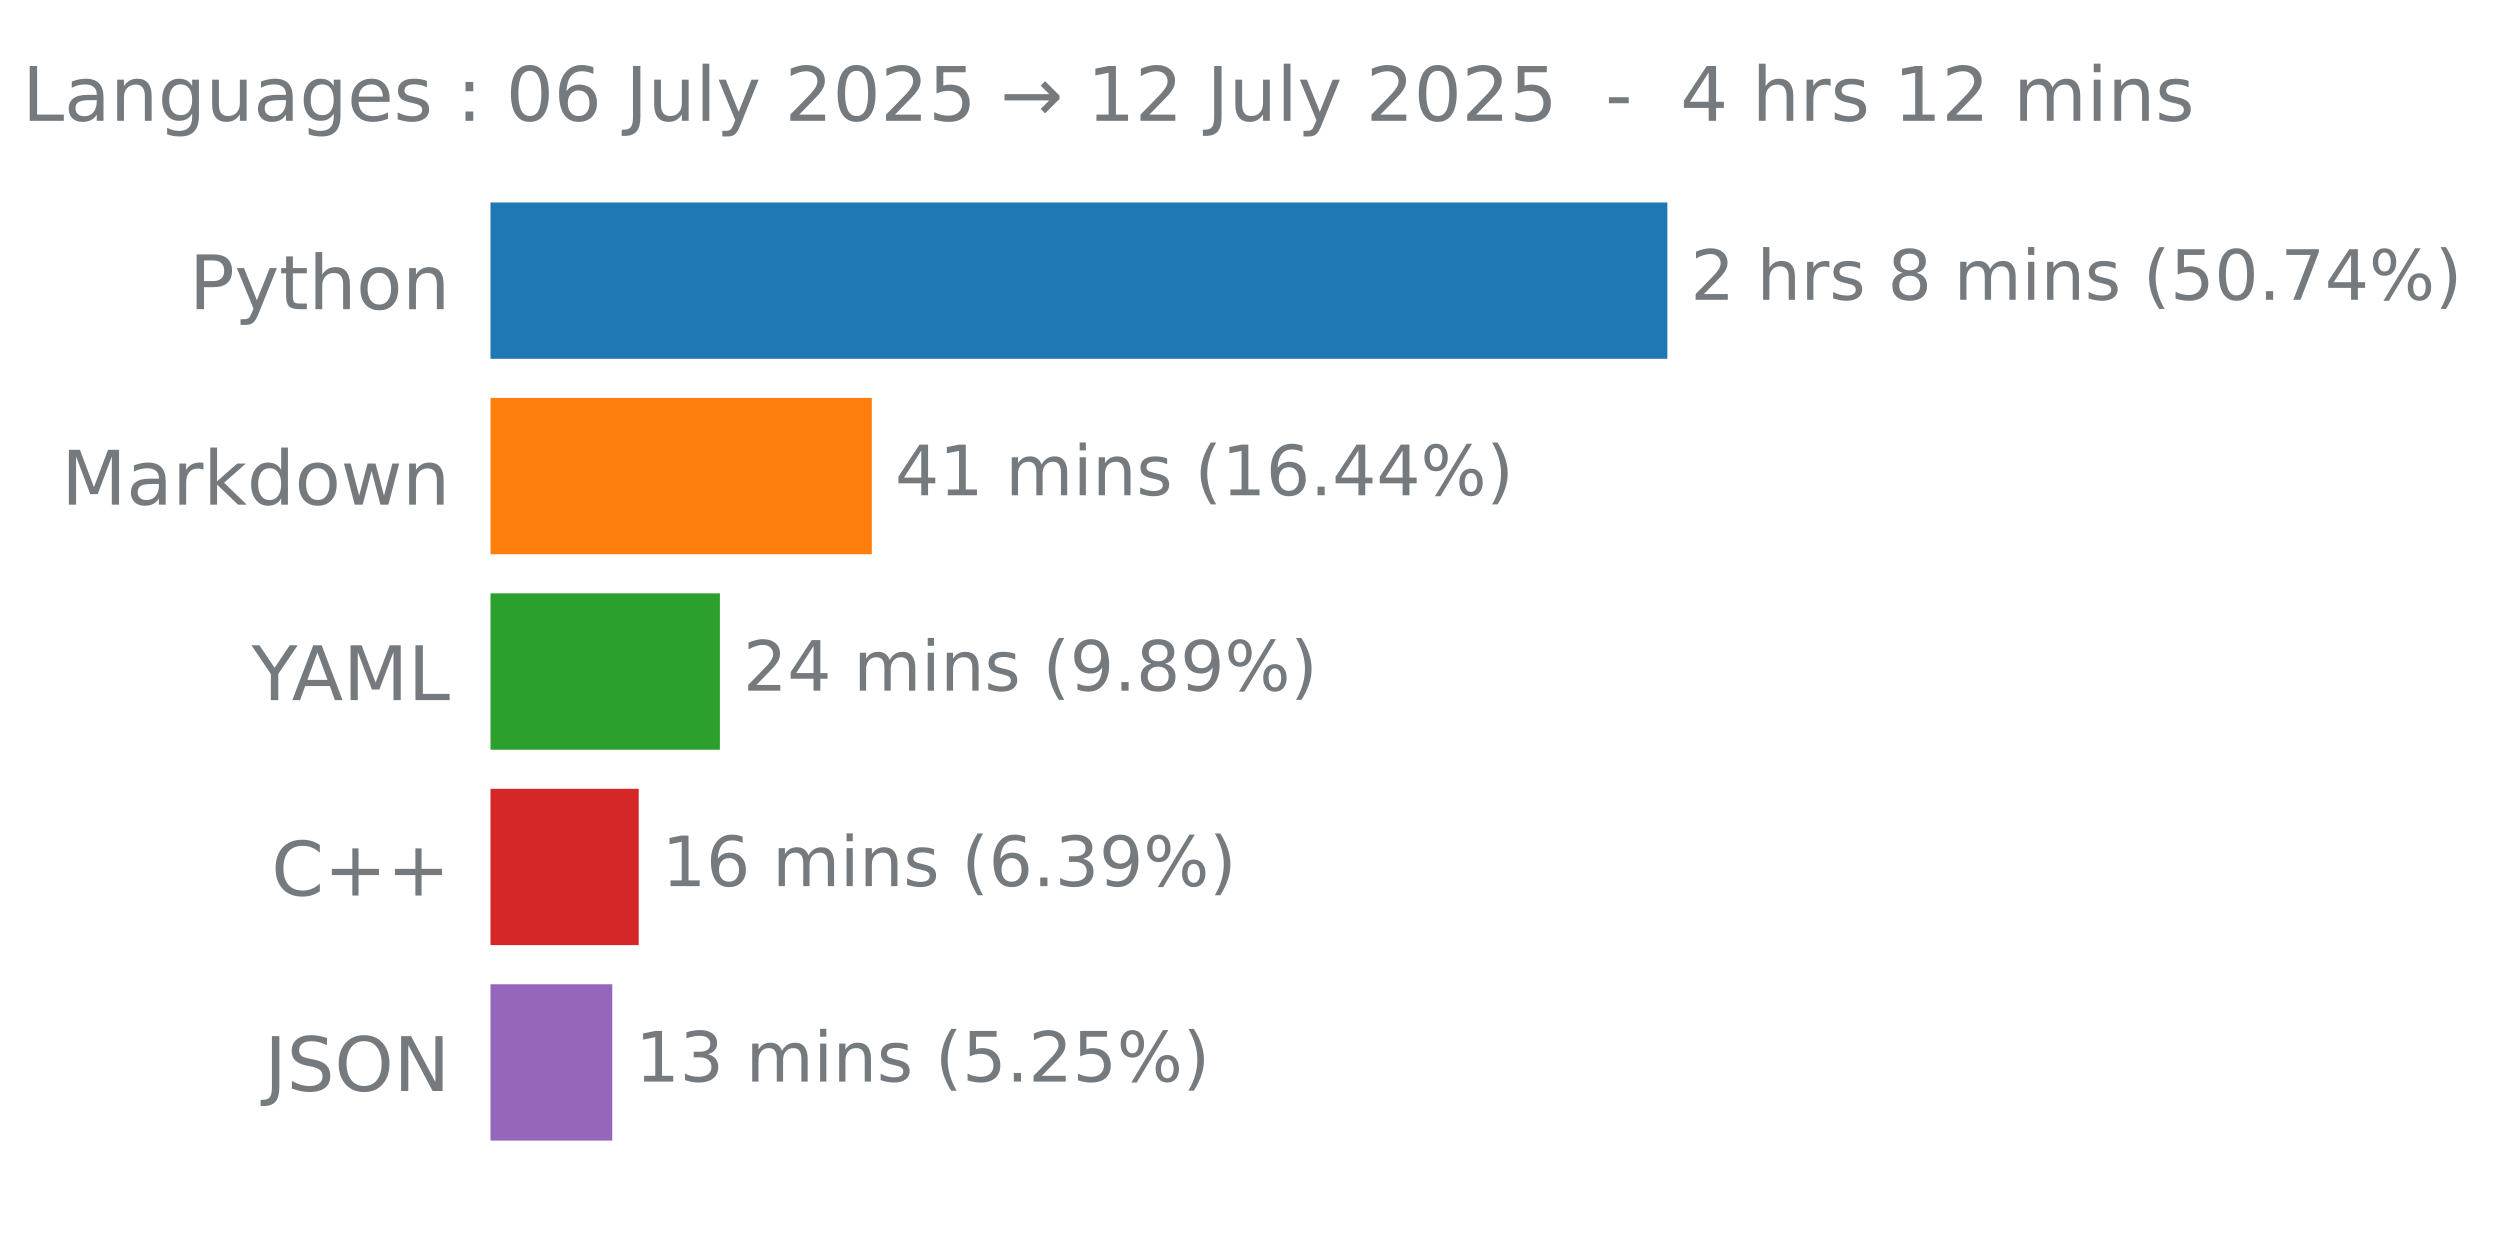
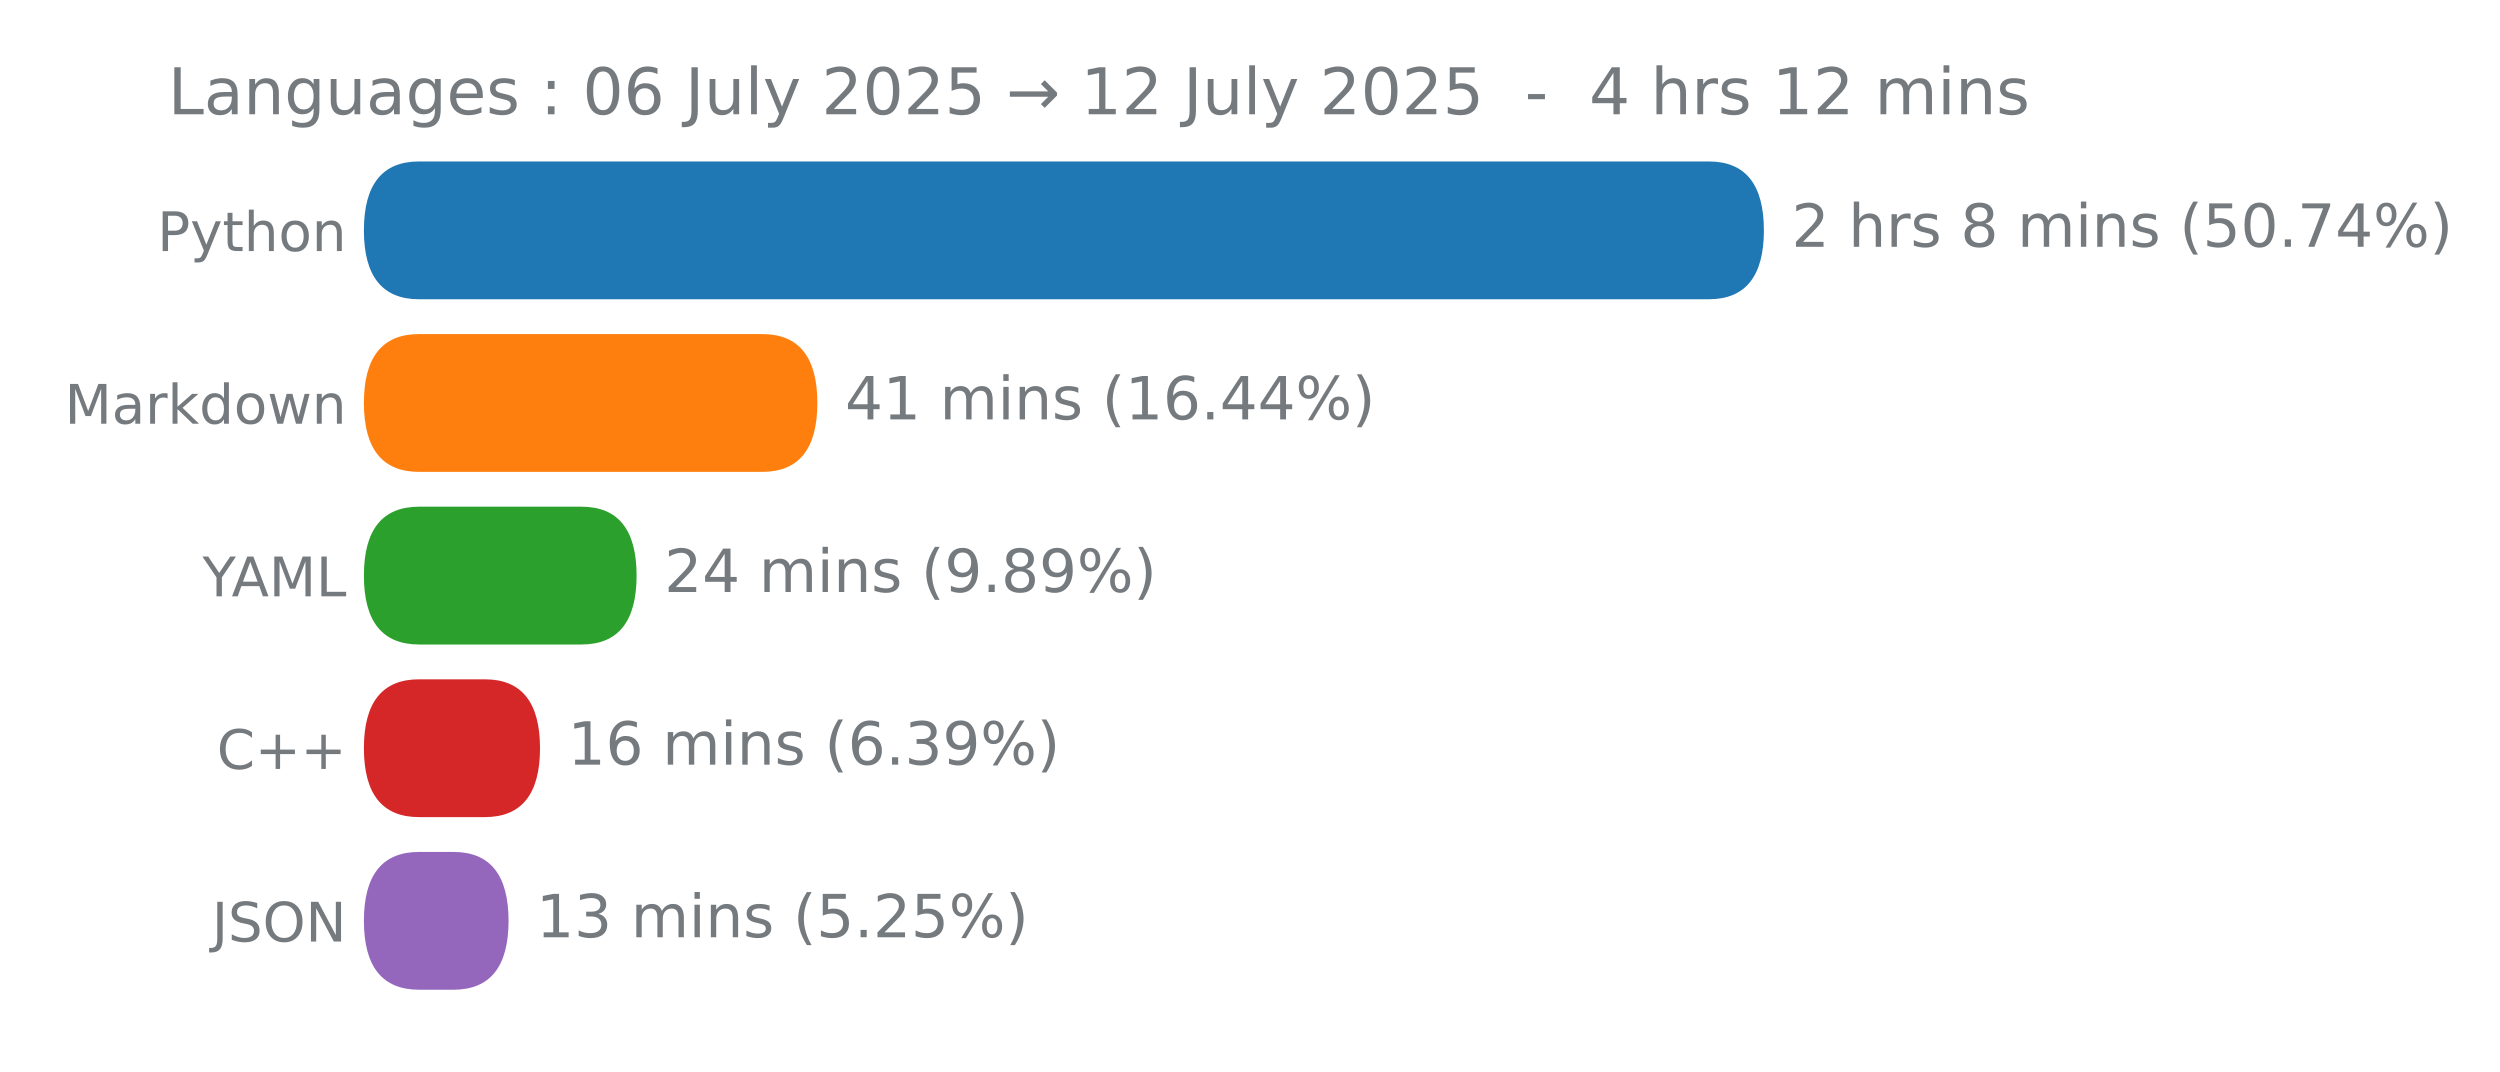
- <svg xmlns="http://www.w3.org/2000/svg" xmlns:xlink="http://www.w3.org/1999/xlink" width="432pt" height="216pt" viewBox="0 0 432 216" version="1.1">
+ <svg xmlns="http://www.w3.org/2000/svg" xmlns:xlink="http://www.w3.org/1999/xlink" width="504pt" height="216pt" viewBox="0 0 504 216" version="1.1">
  <defs>
    <style type="text/css">*{stroke-linejoin: round; stroke-linecap: butt}</style>
  </defs>
  <g id="figure_1">
    <g id="patch_1">
-       <path d="M 0 216  L 432 216  L 432 0  L 0 0  L 0 216  z " style="fill: none" />
+       <path d="M 0 216  L 504 216  L 504 0  L 0 0  L 0 216  z " style="fill: none" />
    </g>
    <g id="axes_1">
      <g id="patch_2">
-         <path d="M 84.76 205.2  L 298.289 205.2  L 298.289 26.88  L 84.76 26.88  L 84.76 205.2  z " style="fill: none" />
-       </g>
-       <g id="patch_3">
-         <path d="M 84.76 34.985  L 288.121 34.985  L 288.121 62.004  L 84.76 62.004  z " clip-path="url(#p7ef90526ba)" style="fill: #1f77b4" />
-       </g>
-       <g id="patch_4">
-         <path d="M 84.76 68.758  L 150.65 68.758  L 150.65 95.776  L 84.76 95.776  z " clip-path="url(#p7ef90526ba)" style="fill: #ff7f0e" />
-       </g>
-       <g id="patch_5">
-         <path d="M 84.76 102.531  L 124.398 102.531  L 124.398 129.549  L 84.76 129.549  z " clip-path="url(#p7ef90526ba)" style="fill: #2ca02c" />
-       </g>
-       <g id="patch_6">
-         <path d="M 84.76 136.304  L 110.37 136.304  L 110.37 163.322  L 84.76 163.322  z " clip-path="url(#p7ef90526ba)" style="fill: #d62728" />
-       </g>
-       <g id="patch_7">
-         <path d="M 84.76 170.076  L 105.801 170.076  L 105.801 197.095  L 84.76 197.095  z " clip-path="url(#p7ef90526ba)" style="fill: #9467bd" />
+         <path d="M 73.34 203.04  L 369.739 203.04  L 369.739 29.04  L 73.34 29.04  L 73.34 203.04  z " style="fill: none" />
      </g>
      <g id="matplotlib.axis_1" />
      <g id="matplotlib.axis_2">
        <g id="ytick_1">
          <g id="text_1">
-             <g style="fill: #757a7f" transform="translate(32.69875 53.43353) scale(0.13 -0.13)">
+             <g style="fill: #757a7f" transform="translate(31.71125 50.61914) scale(0.11 -0.11)">
              <defs>
                <path id="DejaVuSans-50" d="M 1259 4147  L 1259 2394  L 2053 2394  Q 2494 2394 2734 2622  Q 2975 2850 2975 3272  Q 2975 3691 2734 3919  Q 2494 4147 2053 4147  L 1259 4147  z M 628 4666  L 2053 4666  Q 2838 4666 3239 4311  Q 3641 3956 3641 3272  Q 3641 2581 3239 2228  Q 2838 1875 2053 1875  L 1259 1875  L 1259 0  L 628 0  L 628 4666  z " transform="scale(0.015625)" />
                <path id="DejaVuSans-79" d="M 2059 -325  Q 1816 -950 1584 -1140  Q 1353 -1331 966 -1331  L 506 -1331  L 506 -850  L 844 -850  Q 1081 -850 1212 -737  Q 1344 -625 1503 -206  L 1606 56  L 191 3500  L 800 3500  L 1894 763  L 2988 3500  L 3597 3500  L 2059 -325  z " transform="scale(0.015625)" />
                <path id="DejaVuSans-74" d="M 1172 4494  L 1172 3500  L 2356 3500  L 2356 3053  L 1172 3053  L 1172 1153  Q 1172 725 1289 603  Q 1406 481 1766 481  L 2356 481  L 2356 0  L 1766 0  Q 1100 0 847 248  Q 594 497 594 1153  L 594 3053  L 172 3053  L 172 3500  L 594 3500  L 594 4494  L 1172 4494  z " transform="scale(0.015625)" />
                <path id="DejaVuSans-68" d="M 3513 2113  L 3513 0  L 2938 0  L 2938 2094  Q 2938 2591 2744 2837  Q 2550 3084 2163 3084  Q 1697 3084 1428 2787  Q 1159 2491 1159 1978  L 1159 0  L 581 0  L 581 4863  L 1159 4863  L 1159 2956  Q 1366 3272 1645 3428  Q 1925 3584 2291 3584  Q 2894 3584 3203 3211  Q 3513 2838 3513 2113  z " transform="scale(0.015625)" />
                <path id="DejaVuSans-6f" d="M 1959 3097  Q 1497 3097 1228 2736  Q 959 2375 959 1747  Q 959 1119 1226 758  Q 1494 397 1959 397  Q 2419 397 2687 759  Q 2956 1122 2956 1747  Q 2956 2369 2687 2733  Q 2419 3097 1959 3097  z M 1959 3584  Q 2709 3584 3137 3096  Q 3566 2609 3566 1747  Q 3566 888 3137 398  Q 2709 -91 1959 -91  Q 1206 -91 779 398  Q 353 888 353 1747  Q 353 2609 779 3096  Q 1206 3584 1959 3584  z " transform="scale(0.015625)" />
                <path id="DejaVuSans-6e" d="M 3513 2113  L 3513 0  L 2938 0  L 2938 2094  Q 2938 2591 2744 2837  Q 2550 3084 2163 3084  Q 1697 3084 1428 2787  Q 1159 2491 1159 1978  L 1159 0  L 581 0  L 581 3500  L 1159 3500  L 1159 2956  Q 1366 3272 1645 3428  Q 1925 3584 2291 3584  Q 2894 3584 3203 3211  Q 3513 2838 3513 2113  z " transform="scale(0.015625)" />
              </defs>
              <use xlink:href="#DejaVuSans-50" />
              <use xlink:href="#DejaVuSans-79" transform="translate(60.30273 0)" />
              <use xlink:href="#DejaVuSans-74" transform="translate(119.4824 0)" />
              <use xlink:href="#DejaVuSans-68" transform="translate(158.6914 0)" />
              <use xlink:href="#DejaVuSans-6f" transform="translate(222.0703 0)" />
              <use xlink:href="#DejaVuSans-6e" transform="translate(283.252 0)" />
            </g>
          </g>
        </g>
        <g id="ytick_2">
          <g id="text_2">
-             <g style="fill: #757a7f" transform="translate(10.62719 87.20626) scale(0.13 -0.13)">
+             <g style="fill: #757a7f" transform="translate(13.03531 85.41914) scale(0.11 -0.11)">
              <defs>
                <path id="DejaVuSans-4d" d="M 628 4666  L 1569 4666  L 2759 1491  L 3956 4666  L 4897 4666  L 4897 0  L 4281 0  L 4281 4097  L 3078 897  L 2444 897  L 1241 4097  L 1241 0  L 628 0  L 628 4666  z " transform="scale(0.015625)" />
                <path id="DejaVuSans-61" d="M 2194 1759  Q 1497 1759 1228 1600  Q 959 1441 959 1056  Q 959 750 1161 570  Q 1363 391 1709 391  Q 2188 391 2477 730  Q 2766 1069 2766 1631  L 2766 1759  L 2194 1759  z M 3341 1997  L 3341 0  L 2766 0  L 2766 531  Q 2569 213 2275 61  Q 1981 -91 1556 -91  Q 1019 -91 701 211  Q 384 513 384 1019  Q 384 1609 779 1909  Q 1175 2209 1959 2209  L 2766 2209  L 2766 2266  Q 2766 2663 2505 2880  Q 2244 3097 1772 3097  Q 1472 3097 1187 3025  Q 903 2953 641 2809  L 641 3341  Q 956 3463 1253 3523  Q 1550 3584 1831 3584  Q 2591 3584 2966 3190  Q 3341 2797 3341 1997  z " transform="scale(0.015625)" />
                <path id="DejaVuSans-72" d="M 2631 2963  Q 2534 3019 2420 3045  Q 2306 3072 2169 3072  Q 1681 3072 1420 2755  Q 1159 2438 1159 1844  L 1159 0  L 581 0  L 581 3500  L 1159 3500  L 1159 2956  Q 1341 3275 1631 3429  Q 1922 3584 2338 3584  Q 2397 3584 2469 3576  Q 2541 3569 2628 3553  L 2631 2963  z " transform="scale(0.015625)" />
                <path id="DejaVuSans-6b" d="M 581 4863  L 1159 4863  L 1159 1991  L 2875 3500  L 3609 3500  L 1753 1863  L 3688 0  L 2938 0  L 1159 1709  L 1159 0  L 581 0  L 581 4863  z " transform="scale(0.015625)" />
                <path id="DejaVuSans-64" d="M 2906 2969  L 2906 4863  L 3481 4863  L 3481 0  L 2906 0  L 2906 525  Q 2725 213 2448 61  Q 2172 -91 1784 -91  Q 1150 -91 751 415  Q 353 922 353 1747  Q 353 2572 751 3078  Q 1150 3584 1784 3584  Q 2172 3584 2448 3432  Q 2725 3281 2906 2969  z M 947 1747  Q 947 1113 1208 752  Q 1469 391 1925 391  Q 2381 391 2643 752  Q 2906 1113 2906 1747  Q 2906 2381 2643 2742  Q 2381 3103 1925 3103  Q 1469 3103 1208 2742  Q 947 2381 947 1747  z " transform="scale(0.015625)" />
                <path id="DejaVuSans-77" d="M 269 3500  L 844 3500  L 1563 769  L 2278 3500  L 2956 3500  L 3675 769  L 4391 3500  L 4966 3500  L 4050 0  L 3372 0  L 2619 2869  L 1863 0  L 1184 0  L 269 3500  z " transform="scale(0.015625)" />
              </defs>
              <use xlink:href="#DejaVuSans-4d" />
              <use xlink:href="#DejaVuSans-61" transform="translate(86.2793 0)" />
              <use xlink:href="#DejaVuSans-72" transform="translate(147.5586 0)" />
              <use xlink:href="#DejaVuSans-6b" transform="translate(188.6719 0)" />
              <use xlink:href="#DejaVuSans-64" transform="translate(246.582 0)" />
              <use xlink:href="#DejaVuSans-6f" transform="translate(310.0586 0)" />
              <use xlink:href="#DejaVuSans-77" transform="translate(371.2402 0)" />
              <use xlink:href="#DejaVuSans-6e" transform="translate(453.0273 0)" />
            </g>
          </g>
        </g>
        <g id="ytick_3">
          <g id="text_3">
-             <g style="fill: #757a7f" transform="translate(43.47453 120.979) scale(0.13 -0.13)">
+             <g style="fill: #757a7f" transform="translate(40.82922 120.2191) scale(0.11 -0.11)">
              <defs>
                <path id="DejaVuSans-59" d="M -13 4666  L 666 4666  L 1959 2747  L 3244 4666  L 3922 4666  L 2272 2222  L 2272 0  L 1638 0  L 1638 2222  L -13 4666  z " transform="scale(0.015625)" />
                <path id="DejaVuSans-41" d="M 2188 4044  L 1331 1722  L 3047 1722  L 2188 4044  z M 1831 4666  L 2547 4666  L 4325 0  L 3669 0  L 3244 1197  L 1141 1197  L 716 0  L 50 0  L 1831 4666  z " transform="scale(0.015625)" />
                <path id="DejaVuSans-4c" d="M 628 4666  L 1259 4666  L 1259 531  L 3531 531  L 3531 0  L 628 0  L 628 4666  z " transform="scale(0.015625)" />
              </defs>
              <use xlink:href="#DejaVuSans-59" />
              <use xlink:href="#DejaVuSans-41" transform="translate(53.33398 0)" />
              <use xlink:href="#DejaVuSans-4d" transform="translate(121.7422 0)" />
              <use xlink:href="#DejaVuSans-4c" transform="translate(208.0215 0)" />
            </g>
          </g>
        </g>
        <g id="ytick_4">
          <g id="text_4">
-             <g style="fill: #757a7f" transform="translate(46.89516 154.7517) scale(0.13 -0.13)">
+             <g style="fill: #757a7f" transform="translate(43.72359 155.0191) scale(0.11 -0.11)">
              <defs>
                <path id="DejaVuSans-43" d="M 4122 4306  L 4122 3641  Q 3803 3938 3442 4084  Q 3081 4231 2675 4231  Q 1875 4231 1450 3742  Q 1025 3253 1025 2328  Q 1025 1406 1450 917  Q 1875 428 2675 428  Q 3081 428 3442 575  Q 3803 722 4122 1019  L 4122 359  Q 3791 134 3420 21  Q 3050 -91 2638 -91  Q 1578 -91 968 557  Q 359 1206 359 2328  Q 359 3453 968 4101  Q 1578 4750 2638 4750  Q 3056 4750 3426 4639  Q 3797 4528 4122 4306  z " transform="scale(0.015625)" />
                <path id="DejaVuSans-2b" d="M 2944 4013  L 2944 2272  L 4684 2272  L 4684 1741  L 2944 1741  L 2944 0  L 2419 0  L 2419 1741  L 678 1741  L 678 2272  L 2419 2272  L 2419 4013  L 2944 4013  z " transform="scale(0.015625)" />
              </defs>
              <use xlink:href="#DejaVuSans-43" />
              <use xlink:href="#DejaVuSans-2b" transform="translate(69.82422 0)" />
              <use xlink:href="#DejaVuSans-2b" transform="translate(153.6133 0)" />
            </g>
          </g>
        </g>
        <g id="ytick_5">
          <g id="text_5">
-             <g style="fill: #757a7f" transform="translate(45.71297 188.5244) scale(0.13 -0.13)">
+             <g style="fill: #757a7f" transform="translate(42.72328 189.8191) scale(0.11 -0.11)">
              <defs>
                <path id="DejaVuSans-4a" d="M 628 4666  L 1259 4666  L 1259 325  Q 1259 -519 939 -900  Q 619 -1281 -91 -1281  L -331 -1281  L -331 -750  L -134 -750  Q 284 -750 456 -515  Q 628 -281 628 325  L 628 4666  z " transform="scale(0.015625)" />
                <path id="DejaVuSans-53" d="M 3425 4513  L 3425 3897  Q 3066 4069 2747 4153  Q 2428 4238 2131 4238  Q 1616 4238 1336 4038  Q 1056 3838 1056 3469  Q 1056 3159 1242 3001  Q 1428 2844 1947 2747  L 2328 2669  Q 3034 2534 3370 2195  Q 3706 1856 3706 1288  Q 3706 609 3251 259  Q 2797 -91 1919 -91  Q 1588 -91 1214 -16  Q 841 59 441 206  L 441 856  Q 825 641 1194 531  Q 1563 422 1919 422  Q 2459 422 2753 634  Q 3047 847 3047 1241  Q 3047 1584 2836 1778  Q 2625 1972 2144 2069  L 1759 2144  Q 1053 2284 737 2584  Q 422 2884 422 3419  Q 422 4038 858 4394  Q 1294 4750 2059 4750  Q 2388 4750 2728 4690  Q 3069 4631 3425 4513  z " transform="scale(0.015625)" />
                <path id="DejaVuSans-4f" d="M 2522 4238  Q 1834 4238 1429 3725  Q 1025 3213 1025 2328  Q 1025 1447 1429 934  Q 1834 422 2522 422  Q 3209 422 3611 934  Q 4013 1447 4013 2328  Q 4013 3213 3611 3725  Q 3209 4238 2522 4238  z M 2522 4750  Q 3503 4750 4090 4092  Q 4678 3434 4678 2328  Q 4678 1225 4090 567  Q 3503 -91 2522 -91  Q 1538 -91 948 565  Q 359 1222 359 2328  Q 359 3434 948 4092  Q 1538 4750 2522 4750  z " transform="scale(0.015625)" />
                <path id="DejaVuSans-4e" d="M 628 4666  L 1478 4666  L 3547 763  L 3547 4666  L 4159 4666  L 4159 0  L 3309 0  L 1241 3903  L 1241 0  L 628 0  L 628 4666  z " transform="scale(0.015625)" />
              </defs>
              <use xlink:href="#DejaVuSans-4a" />
              <use xlink:href="#DejaVuSans-53" transform="translate(29.49219 0)" />
              <use xlink:href="#DejaVuSans-4f" transform="translate(92.96875 0)" />
              <use xlink:href="#DejaVuSans-4e" transform="translate(171.6797 0)" />
            </g>
          </g>
        </g>
      </g>
+       <g id="patch_3">
+         <path d="M 84.489 171.748  L 91.399 171.748  Q 102.525 171.748 102.525 185.668  L 102.525 185.612  Q 102.525 199.532 91.399 199.532  L 84.489 199.532  Q 73.362 199.532 73.362 185.612  L 73.362 185.668  Q 73.362 171.748 84.489 171.748  z " clip-path="url(#p93a67270f3)" style="fill: #9467bd" />
+       </g>
+       <g id="patch_4">
+         <path d="M 84.489 136.948  L 97.741 136.948  Q 108.868 136.948 108.868 150.868  L 108.868 150.812  Q 108.868 164.732 97.741 164.732  L 84.489 164.732  Q 73.362 164.732 73.362 150.812  L 73.362 150.868  Q 73.362 136.948 84.489 136.948  z " clip-path="url(#p93a67270f3)" style="fill: #d62728" />
+       </g>
+       <g id="patch_5">
+         <path d="M 84.489 102.148  L 117.213 102.148  Q 128.339 102.148 128.339 116.068  L 128.339 116.012  Q 128.339 129.932 117.213 129.932  L 84.489 129.932  Q 73.362 129.932 73.362 116.012  L 73.362 116.068  Q 73.362 102.148 84.489 102.148  z " clip-path="url(#p93a67270f3)" style="fill: #2ca02c" />
+       </g>
+       <g id="patch_6">
+         <path d="M 84.489 67.348  L 153.652 67.348  Q 164.779 67.348 164.779 81.268  L 164.779 81.212  Q 164.779 95.132 153.652 95.132  L 84.489 95.132  Q 73.362 95.132 73.362 81.212  L 73.362 81.268  Q 73.362 67.348 84.489 67.348  z " clip-path="url(#p93a67270f3)" style="fill: #ff7f0e" />
+       </g>
+       <g id="patch_7">
+         <path d="M 84.489 32.548  L 344.475 32.548  Q 355.602 32.548 355.602 46.468  L 355.602 46.412  Q 355.602 60.332 344.475 60.332  L 84.489 60.332  Q 73.362 60.332 73.362 46.412  L 73.362 46.468  Q 73.362 32.548 84.489 32.548  z " clip-path="url(#p93a67270f3)" style="fill: #1f77b4" />
+       </g>
+       <g id="line2d_1">
+         <path clip-path="url(#p93a67270f3)" style="fill: none; stroke: #424242; stroke-width: 2.25; stroke-linecap: round" />
+       </g>
+       <g id="line2d_2">
+         <path clip-path="url(#p93a67270f3)" style="fill: none; stroke: #424242; stroke-width: 2.25; stroke-linecap: round" />
+       </g>
+       <g id="line2d_3">
+         <path clip-path="url(#p93a67270f3)" style="fill: none; stroke: #424242; stroke-width: 2.25; stroke-linecap: round" />
+       </g>
+       <g id="line2d_4">
+         <path clip-path="url(#p93a67270f3)" style="fill: none; stroke: #424242; stroke-width: 2.25; stroke-linecap: round" />
+       </g>
+       <g id="line2d_5">
+         <path clip-path="url(#p93a67270f3)" style="fill: none; stroke: #424242; stroke-width: 2.25; stroke-linecap: round" />
+       </g>
      <g id="text_6">
-         <g style="fill: #757a7f" transform="translate(292.1286 51.8058) scale(0.12 -0.12)">
+         <g style="fill: #757a7f" transform="translate(361.1876 49.75125) scale(0.12 -0.12)">
          <defs>
            <path id="DejaVuSans-32" d="M 1228 531  L 3431 531  L 3431 0  L 469 0  L 469 531  Q 828 903 1448 1529  Q 2069 2156 2228 2338  Q 2531 2678 2651 2914  Q 2772 3150 2772 3378  Q 2772 3750 2511 3984  Q 2250 4219 1831 4219  Q 1534 4219 1204 4116  Q 875 4013 500 3803  L 500 4441  Q 881 4594 1212 4672  Q 1544 4750 1819 4750  Q 2544 4750 2975 4387  Q 3406 4025 3406 3419  Q 3406 3131 3298 2873  Q 3191 2616 2906 2266  Q 2828 2175 2409 1742  Q 1991 1309 1228 531  z " transform="scale(0.015625)" />
            <path id="DejaVuSans-20" transform="scale(0.015625)" />
            <path id="DejaVuSans-73" d="M 2834 3397  L 2834 2853  Q 2591 2978 2328 3040  Q 2066 3103 1784 3103  Q 1356 3103 1142 2972  Q 928 2841 928 2578  Q 928 2378 1081 2264  Q 1234 2150 1697 2047  L 1894 2003  Q 2506 1872 2764 1633  Q 3022 1394 3022 966  Q 3022 478 2636 193  Q 2250 -91 1575 -91  Q 1294 -91 989 -36  Q 684 19 347 128  L 347 722  Q 666 556 975 473  Q 1284 391 1588 391  Q 1994 391 2212 530  Q 2431 669 2431 922  Q 2431 1156 2273 1281  Q 2116 1406 1581 1522  L 1381 1569  Q 847 1681 609 1914  Q 372 2147 372 2553  Q 372 3047 722 3315  Q 1072 3584 1716 3584  Q 2034 3584 2315 3537  Q 2597 3491 2834 3397  z " transform="scale(0.015625)" />
            <path id="DejaVuSans-38" d="M 2034 2216  Q 1584 2216 1326 1975  Q 1069 1734 1069 1313  Q 1069 891 1326 650  Q 1584 409 2034 409  Q 2484 409 2743 651  Q 3003 894 3003 1313  Q 3003 1734 2745 1975  Q 2488 2216 2034 2216  z M 1403 2484  Q 997 2584 770 2862  Q 544 3141 544 3541  Q 544 4100 942 4425  Q 1341 4750 2034 4750  Q 2731 4750 3128 4425  Q 3525 4100 3525 3541  Q 3525 3141 3298 2862  Q 3072 2584 2669 2484  Q 3125 2378 3379 2068  Q 3634 1759 3634 1313  Q 3634 634 3220 271  Q 2806 -91 2034 -91  Q 1263 -91 848 271  Q 434 634 434 1313  Q 434 1759 690 2068  Q 947 2378 1403 2484  z M 1172 3481  Q 1172 3119 1398 2916  Q 1625 2713 2034 2713  Q 2441 2713 2670 2916  Q 2900 3119 2900 3481  Q 2900 3844 2670 4047  Q 2441 4250 2034 4250  Q 1625 4250 1398 4047  Q 1172 3844 1172 3481  z " transform="scale(0.015625)" />
            <path id="DejaVuSans-6d" d="M 3328 2828  Q 3544 3216 3844 3400  Q 4144 3584 4550 3584  Q 5097 3584 5394 3201  Q 5691 2819 5691 2113  L 5691 0  L 5113 0  L 5113 2094  Q 5113 2597 4934 2840  Q 4756 3084 4391 3084  Q 3944 3084 3684 2787  Q 3425 2491 3425 1978  L 3425 0  L 2847 0  L 2847 2094  Q 2847 2600 2669 2842  Q 2491 3084 2119 3084  Q 1678 3084 1418 2786  Q 1159 2488 1159 1978  L 1159 0  L 581 0  L 581 3500  L 1159 3500  L 1159 2956  Q 1356 3278 1631 3431  Q 1906 3584 2284 3584  Q 2666 3584 2933 3390  Q 3200 3197 3328 2828  z " transform="scale(0.015625)" />
            <path id="DejaVuSans-69" d="M 603 3500  L 1178 3500  L 1178 0  L 603 0  L 603 3500  z M 603 4863  L 1178 4863  L 1178 4134  L 603 4134  L 603 4863  z " transform="scale(0.015625)" />
            <path id="DejaVuSans-28" d="M 1984 4856  Q 1566 4138 1362 3434  Q 1159 2731 1159 2009  Q 1159 1288 1364 580  Q 1569 -128 1984 -844  L 1484 -844  Q 1016 -109 783 600  Q 550 1309 550 2009  Q 550 2706 781 3412  Q 1013 4119 1484 4856  L 1984 4856  z " transform="scale(0.015625)" />
            <path id="DejaVuSans-35" d="M 691 4666  L 3169 4666  L 3169 4134  L 1269 4134  L 1269 2991  Q 1406 3038 1543 3061  Q 1681 3084 1819 3084  Q 2600 3084 3056 2656  Q 3513 2228 3513 1497  Q 3513 744 3044 326  Q 2575 -91 1722 -91  Q 1428 -91 1123 -41  Q 819 9 494 109  L 494 744  Q 775 591 1075 516  Q 1375 441 1709 441  Q 2250 441 2565 725  Q 2881 1009 2881 1497  Q 2881 1984 2565 2268  Q 2250 2553 1709 2553  Q 1456 2553 1204 2497  Q 953 2441 691 2322  L 691 4666  z " transform="scale(0.015625)" />
            <path id="DejaVuSans-30" d="M 2034 4250  Q 1547 4250 1301 3770  Q 1056 3291 1056 2328  Q 1056 1369 1301 889  Q 1547 409 2034 409  Q 2525 409 2770 889  Q 3016 1369 3016 2328  Q 3016 3291 2770 3770  Q 2525 4250 2034 4250  z M 2034 4750  Q 2819 4750 3233 4129  Q 3647 3509 3647 2328  Q 3647 1150 3233 529  Q 2819 -91 2034 -91  Q 1250 -91 836 529  Q 422 1150 422 2328  Q 422 3509 836 4129  Q 1250 4750 2034 4750  z " transform="scale(0.015625)" />
            <path id="DejaVuSans-2e" d="M 684 794  L 1344 794  L 1344 0  L 684 0  L 684 794  z " transform="scale(0.015625)" />
            <path id="DejaVuSans-37" d="M 525 4666  L 3525 4666  L 3525 4397  L 1831 0  L 1172 0  L 2766 4134  L 525 4134  L 525 4666  z " transform="scale(0.015625)" />
            <path id="DejaVuSans-34" d="M 2419 4116  L 825 1625  L 2419 1625  L 2419 4116  z M 2253 4666  L 3047 4666  L 3047 1625  L 3713 1625  L 3713 1100  L 3047 1100  L 3047 0  L 2419 0  L 2419 1100  L 313 1100  L 313 1709  L 2253 4666  z " transform="scale(0.015625)" />
            <path id="DejaVuSans-25" d="M 4653 2053  Q 4381 2053 4226 1822  Q 4072 1591 4072 1178  Q 4072 772 4226 539  Q 4381 306 4653 306  Q 4919 306 5073 539  Q 5228 772 5228 1178  Q 5228 1588 5073 1820  Q 4919 2053 4653 2053  z M 4653 2450  Q 5147 2450 5437 2106  Q 5728 1763 5728 1178  Q 5728 594 5436 251  Q 5144 -91 4653 -91  Q 4153 -91 3862 251  Q 3572 594 3572 1178  Q 3572 1766 3864 2108  Q 4156 2450 4653 2450  z M 1428 4353  Q 1159 4353 1004 4120  Q 850 3888 850 3481  Q 850 3069 1003 2837  Q 1156 2606 1428 2606  Q 1700 2606 1854 2837  Q 2009 3069 2009 3481  Q 2009 3884 1853 4118  Q 1697 4353 1428 4353  z M 4250 4750  L 4750 4750  L 1831 -91  L 1331 -91  L 4250 4750  z M 1428 4750  Q 1922 4750 2215 4408  Q 2509 4066 2509 3481  Q 2509 2891 2217 2550  Q 1925 2209 1428 2209  Q 931 2209 642 2551  Q 353 2894 353 3481  Q 353 4063 643 4406  Q 934 4750 1428 4750  z " transform="scale(0.015625)" />
            <path id="DejaVuSans-29" d="M 513 4856  L 1013 4856  Q 1481 4119 1714 3412  Q 1947 2706 1947 2009  Q 1947 1309 1714 600  Q 1481 -109 1013 -844  L 513 -844  Q 928 -128 1133 580  Q 1338 1288 1338 2009  Q 1338 2731 1133 3434  Q 928 4138 513 4856  z " transform="scale(0.015625)" />
          </defs>
          <use xlink:href="#DejaVuSans-32" />
          <use xlink:href="#DejaVuSans-20" transform="translate(63.62305 0)" />
          <use xlink:href="#DejaVuSans-68" transform="translate(95.41016 0)" />
          <use xlink:href="#DejaVuSans-72" transform="translate(158.7891 0)" />
          <use xlink:href="#DejaVuSans-73" transform="translate(199.9023 0)" />
          <use xlink:href="#DejaVuSans-20" transform="translate(252.002 0)" />
          <use xlink:href="#DejaVuSans-38" transform="translate(283.7891 0)" />
          <use xlink:href="#DejaVuSans-20" transform="translate(347.4121 0)" />
          <use xlink:href="#DejaVuSans-6d" transform="translate(379.1992 0)" />
          <use xlink:href="#DejaVuSans-69" transform="translate(476.6113 0)" />
          <use xlink:href="#DejaVuSans-6e" transform="translate(504.3945 0)" />
          <use xlink:href="#DejaVuSans-73" transform="translate(567.7734 0)" />
          <use xlink:href="#DejaVuSans-20" transform="translate(619.873 0)" />
          <use xlink:href="#DejaVuSans-28" transform="translate(651.6602 0)" />
          <use xlink:href="#DejaVuSans-35" transform="translate(690.6738 0)" />
          <use xlink:href="#DejaVuSans-30" transform="translate(754.2969 0)" />
          <use xlink:href="#DejaVuSans-2e" transform="translate(817.9199 0)" />
          <use xlink:href="#DejaVuSans-37" transform="translate(849.707 0)" />
          <use xlink:href="#DejaVuSans-34" transform="translate(913.3301 0)" />
          <use xlink:href="#DejaVuSans-25" transform="translate(976.9531 0)" />
          <use xlink:href="#DejaVuSans-29" transform="translate(1071.973 0)" />
        </g>
      </g>
      <g id="text_7">
-         <g style="fill: #757a7f" transform="translate(154.6577 85.57852) scale(0.12 -0.12)">
+         <g style="fill: #757a7f" transform="translate(170.3648 84.55125) scale(0.12 -0.12)">
          <defs>
            <path id="DejaVuSans-31" d="M 794 531  L 1825 531  L 1825 4091  L 703 3866  L 703 4441  L 1819 4666  L 2450 4666  L 2450 531  L 3481 531  L 3481 0  L 794 0  L 794 531  z " transform="scale(0.015625)" />
            <path id="DejaVuSans-36" d="M 2113 2584  Q 1688 2584 1439 2293  Q 1191 2003 1191 1497  Q 1191 994 1439 701  Q 1688 409 2113 409  Q 2538 409 2786 701  Q 3034 994 3034 1497  Q 3034 2003 2786 2293  Q 2538 2584 2113 2584  z M 3366 4563  L 3366 3988  Q 3128 4100 2886 4159  Q 2644 4219 2406 4219  Q 1781 4219 1451 3797  Q 1122 3375 1075 2522  Q 1259 2794 1537 2939  Q 1816 3084 2150 3084  Q 2853 3084 3261 2657  Q 3669 2231 3669 1497  Q 3669 778 3244 343  Q 2819 -91 2113 -91  Q 1303 -91 875 529  Q 447 1150 447 2328  Q 447 3434 972 4092  Q 1497 4750 2381 4750  Q 2619 4750 2861 4703  Q 3103 4656 3366 4563  z " transform="scale(0.015625)" />
          </defs>
          <use xlink:href="#DejaVuSans-34" />
          <use xlink:href="#DejaVuSans-31" transform="translate(63.62305 0)" />
          <use xlink:href="#DejaVuSans-20" transform="translate(127.2461 0)" />
          <use xlink:href="#DejaVuSans-6d" transform="translate(159.0332 0)" />
          <use xlink:href="#DejaVuSans-69" transform="translate(256.4453 0)" />
          <use xlink:href="#DejaVuSans-6e" transform="translate(284.2285 0)" />
          <use xlink:href="#DejaVuSans-73" transform="translate(347.6074 0)" />
          <use xlink:href="#DejaVuSans-20" transform="translate(399.707 0)" />
          <use xlink:href="#DejaVuSans-28" transform="translate(431.4941 0)" />
          <use xlink:href="#DejaVuSans-31" transform="translate(470.5078 0)" />
          <use xlink:href="#DejaVuSans-36" transform="translate(534.1309 0)" />
          <use xlink:href="#DejaVuSans-2e" transform="translate(597.7539 0)" />
          <use xlink:href="#DejaVuSans-34" transform="translate(629.541 0)" />
          <use xlink:href="#DejaVuSans-34" transform="translate(693.1641 0)" />
          <use xlink:href="#DejaVuSans-25" transform="translate(756.7871 0)" />
          <use xlink:href="#DejaVuSans-29" transform="translate(851.8066 0)" />
        </g>
      </g>
      <g id="text_8">
-         <g style="fill: #757a7f" transform="translate(128.406 119.3512) scale(0.12 -0.12)">
+         <g style="fill: #757a7f" transform="translate(133.9249 119.3512) scale(0.12 -0.12)">
          <defs>
            <path id="DejaVuSans-39" d="M 703 97  L 703 672  Q 941 559 1184 500  Q 1428 441 1663 441  Q 2288 441 2617 861  Q 2947 1281 2994 2138  Q 2813 1869 2534 1725  Q 2256 1581 1919 1581  Q 1219 1581 811 2004  Q 403 2428 403 3163  Q 403 3881 828 4315  Q 1253 4750 1959 4750  Q 2769 4750 3195 4129  Q 3622 3509 3622 2328  Q 3622 1225 3098 567  Q 2575 -91 1691 -91  Q 1453 -91 1209 -44  Q 966 3 703 97  z M 1959 2075  Q 2384 2075 2632 2365  Q 2881 2656 2881 3163  Q 2881 3666 2632 3958  Q 2384 4250 1959 4250  Q 1534 4250 1286 3958  Q 1038 3666 1038 3163  Q 1038 2656 1286 2365  Q 1534 2075 1959 2075  z " transform="scale(0.015625)" />
          </defs>
          <use xlink:href="#DejaVuSans-32" />
          <use xlink:href="#DejaVuSans-34" transform="translate(63.62305 0)" />
          <use xlink:href="#DejaVuSans-20" transform="translate(127.2461 0)" />
          <use xlink:href="#DejaVuSans-6d" transform="translate(159.0332 0)" />
          <use xlink:href="#DejaVuSans-69" transform="translate(256.4453 0)" />
          <use xlink:href="#DejaVuSans-6e" transform="translate(284.2285 0)" />
          <use xlink:href="#DejaVuSans-73" transform="translate(347.6074 0)" />
          <use xlink:href="#DejaVuSans-20" transform="translate(399.707 0)" />
          <use xlink:href="#DejaVuSans-28" transform="translate(431.4941 0)" />
          <use xlink:href="#DejaVuSans-39" transform="translate(470.5078 0)" />
          <use xlink:href="#DejaVuSans-2e" transform="translate(534.1309 0)" />
          <use xlink:href="#DejaVuSans-38" transform="translate(565.918 0)" />
          <use xlink:href="#DejaVuSans-39" transform="translate(629.541 0)" />
          <use xlink:href="#DejaVuSans-25" transform="translate(693.1641 0)" />
          <use xlink:href="#DejaVuSans-29" transform="translate(788.1836 0)" />
        </g>
      </g>
      <g id="text_9">
-         <g style="fill: #757a7f" transform="translate(114.3784 153.124) scale(0.12 -0.12)">
+         <g style="fill: #757a7f" transform="translate(114.4531 154.1513) scale(0.12 -0.12)">
          <defs>
            <path id="DejaVuSans-33" d="M 2597 2516  Q 3050 2419 3304 2112  Q 3559 1806 3559 1356  Q 3559 666 3084 287  Q 2609 -91 1734 -91  Q 1441 -91 1130 -33  Q 819 25 488 141  L 488 750  Q 750 597 1062 519  Q 1375 441 1716 441  Q 2309 441 2620 675  Q 2931 909 2931 1356  Q 2931 1769 2642 2001  Q 2353 2234 1838 2234  L 1294 2234  L 1294 2753  L 1863 2753  Q 2328 2753 2575 2939  Q 2822 3125 2822 3475  Q 2822 3834 2567 4026  Q 2313 4219 1838 4219  Q 1578 4219 1281 4162  Q 984 4106 628 3988  L 628 4550  Q 988 4650 1302 4700  Q 1616 4750 1894 4750  Q 2613 4750 3031 4423  Q 3450 4097 3450 3541  Q 3450 3153 3228 2886  Q 3006 2619 2597 2516  z " transform="scale(0.015625)" />
          </defs>
          <use xlink:href="#DejaVuSans-31" />
          <use xlink:href="#DejaVuSans-36" transform="translate(63.62305 0)" />
          <use xlink:href="#DejaVuSans-20" transform="translate(127.2461 0)" />
          <use xlink:href="#DejaVuSans-6d" transform="translate(159.0332 0)" />
          <use xlink:href="#DejaVuSans-69" transform="translate(256.4453 0)" />
          <use xlink:href="#DejaVuSans-6e" transform="translate(284.2285 0)" />
          <use xlink:href="#DejaVuSans-73" transform="translate(347.6074 0)" />
          <use xlink:href="#DejaVuSans-20" transform="translate(399.707 0)" />
          <use xlink:href="#DejaVuSans-28" transform="translate(431.4941 0)" />
          <use xlink:href="#DejaVuSans-36" transform="translate(470.5078 0)" />
          <use xlink:href="#DejaVuSans-2e" transform="translate(534.1309 0)" />
          <use xlink:href="#DejaVuSans-33" transform="translate(565.918 0)" />
          <use xlink:href="#DejaVuSans-39" transform="translate(629.541 0)" />
          <use xlink:href="#DejaVuSans-25" transform="translate(693.1641 0)" />
          <use xlink:href="#DejaVuSans-29" transform="translate(788.1836 0)" />
        </g>
      </g>
      <g id="text_10">
-         <g style="fill: #757a7f" transform="translate(109.8094 186.8967) scale(0.12 -0.12)">
+         <g style="fill: #757a7f" transform="translate(108.1109 188.9512) scale(0.12 -0.12)">
          <use xlink:href="#DejaVuSans-31" />
          <use xlink:href="#DejaVuSans-33" transform="translate(63.62305 0)" />
          <use xlink:href="#DejaVuSans-20" transform="translate(127.2461 0)" />
          <use xlink:href="#DejaVuSans-6d" transform="translate(159.0332 0)" />
          <use xlink:href="#DejaVuSans-69" transform="translate(256.4453 0)" />
          <use xlink:href="#DejaVuSans-6e" transform="translate(284.2285 0)" />
          <use xlink:href="#DejaVuSans-73" transform="translate(347.6074 0)" />
          <use xlink:href="#DejaVuSans-20" transform="translate(399.707 0)" />
          <use xlink:href="#DejaVuSans-28" transform="translate(431.4941 0)" />
          <use xlink:href="#DejaVuSans-35" transform="translate(470.5078 0)" />
          <use xlink:href="#DejaVuSans-2e" transform="translate(534.1309 0)" />
          <use xlink:href="#DejaVuSans-32" transform="translate(565.918 0)" />
          <use xlink:href="#DejaVuSans-35" transform="translate(629.541 0)" />
          <use xlink:href="#DejaVuSans-25" transform="translate(693.1641 0)" />
          <use xlink:href="#DejaVuSans-29" transform="translate(788.1836 0)" />
        </g>
      </g>
      <g id="text_11">
-         <g style="fill: #757a7f" transform="translate(3.856157 20.88) scale(0.13 -0.13)">
+         <g style="fill: #757a7f" transform="translate(33.87105 23.04) scale(0.13 -0.13)">
          <defs>
            <path id="DejaVuSans-67" d="M 2906 1791  Q 2906 2416 2648 2759  Q 2391 3103 1925 3103  Q 1463 3103 1205 2759  Q 947 2416 947 1791  Q 947 1169 1205 825  Q 1463 481 1925 481  Q 2391 481 2648 825  Q 2906 1169 2906 1791  z M 3481 434  Q 3481 -459 3084 -895  Q 2688 -1331 1869 -1331  Q 1566 -1331 1297 -1286  Q 1028 -1241 775 -1147  L 775 -588  Q 1028 -725 1275 -790  Q 1522 -856 1778 -856  Q 2344 -856 2625 -561  Q 2906 -266 2906 331  L 2906 616  Q 2728 306 2450 153  Q 2172 0 1784 0  Q 1141 0 747 490  Q 353 981 353 1791  Q 353 2603 747 3093  Q 1141 3584 1784 3584  Q 2172 3584 2450 3431  Q 2728 3278 2906 2969  L 2906 3500  L 3481 3500  L 3481 434  z " transform="scale(0.015625)" />
            <path id="DejaVuSans-75" d="M 544 1381  L 544 3500  L 1119 3500  L 1119 1403  Q 1119 906 1312 657  Q 1506 409 1894 409  Q 2359 409 2629 706  Q 2900 1003 2900 1516  L 2900 3500  L 3475 3500  L 3475 0  L 2900 0  L 2900 538  Q 2691 219 2414 64  Q 2138 -91 1772 -91  Q 1169 -91 856 284  Q 544 659 544 1381  z M 1991 3584  L 1991 3584  z " transform="scale(0.015625)" />
            <path id="DejaVuSans-65" d="M 3597 1894  L 3597 1613  L 953 1613  Q 991 1019 1311 708  Q 1631 397 2203 397  Q 2534 397 2845 478  Q 3156 559 3463 722  L 3463 178  Q 3153 47 2828 -22  Q 2503 -91 2169 -91  Q 1331 -91 842 396  Q 353 884 353 1716  Q 353 2575 817 3079  Q 1281 3584 2069 3584  Q 2775 3584 3186 3129  Q 3597 2675 3597 1894  z M 3022 2063  Q 3016 2534 2758 2815  Q 2500 3097 2075 3097  Q 1594 3097 1305 2825  Q 1016 2553 972 2059  L 3022 2063  z " transform="scale(0.015625)" />
            <path id="DejaVuSans-3a" d="M 750 794  L 1409 794  L 1409 0  L 750 0  L 750 794  z M 750 3309  L 1409 3309  L 1409 2516  L 750 2516  L 750 3309  z " transform="scale(0.015625)" />
            <path id="DejaVuSans-6c" d="M 603 4863  L 1178 4863  L 1178 0  L 603 0  L 603 4863  z " transform="scale(0.015625)" />
            <path id="DejaVuSans-2192" d="M 5050 2147  L 5050 1866  L 3822 638  L 3447 1013  L 4175 1741  L 366 1741  L 366 2272  L 4175 2272  L 3447 3000  L 3822 3375  L 5050 2147  z " transform="scale(0.015625)" />
            <path id="DejaVuSans-2d" d="M 313 2009  L 1997 2009  L 1997 1497  L 313 1497  L 313 2009  z " transform="scale(0.015625)" />
          </defs>
          <use xlink:href="#DejaVuSans-4c" />
          <use xlink:href="#DejaVuSans-61" transform="translate(55.71289 0)" />
          <use xlink:href="#DejaVuSans-6e" transform="translate(116.9922 0)" />
          <use xlink:href="#DejaVuSans-67" transform="translate(180.3711 0)" />
          <use xlink:href="#DejaVuSans-75" transform="translate(243.8477 0)" />
          <use xlink:href="#DejaVuSans-61" transform="translate(307.2266 0)" />
          <use xlink:href="#DejaVuSans-67" transform="translate(368.5059 0)" />
          <use xlink:href="#DejaVuSans-65" transform="translate(431.9824 0)" />
          <use xlink:href="#DejaVuSans-73" transform="translate(493.5059 0)" />
          <use xlink:href="#DejaVuSans-20" transform="translate(545.6055 0)" />
          <use xlink:href="#DejaVuSans-3a" transform="translate(577.3926 0)" />
          <use xlink:href="#DejaVuSans-20" transform="translate(611.084 0)" />
          <use xlink:href="#DejaVuSans-30" transform="translate(642.8711 0)" />
          <use xlink:href="#DejaVuSans-36" transform="translate(706.4941 0)" />
          <use xlink:href="#DejaVuSans-20" transform="translate(770.1172 0)" />
          <use xlink:href="#DejaVuSans-4a" transform="translate(801.9043 0)" />
          <use xlink:href="#DejaVuSans-75" transform="translate(831.3965 0)" />
          <use xlink:href="#DejaVuSans-6c" transform="translate(894.7754 0)" />
          <use xlink:href="#DejaVuSans-79" transform="translate(922.5586 0)" />
          <use xlink:href="#DejaVuSans-20" transform="translate(981.7383 0)" />
          <use xlink:href="#DejaVuSans-32" transform="translate(1013.525 0)" />
          <use xlink:href="#DejaVuSans-30" transform="translate(1077.148 0)" />
          <use xlink:href="#DejaVuSans-32" transform="translate(1140.771 0)" />
          <use xlink:href="#DejaVuSans-35" transform="translate(1204.395 0)" />
          <use xlink:href="#DejaVuSans-20" transform="translate(1268.018 0)" />
          <use xlink:href="#DejaVuSans-2192" transform="translate(1299.805 0)" />
          <use xlink:href="#DejaVuSans-20" transform="translate(1383.594 0)" />
          <use xlink:href="#DejaVuSans-31" transform="translate(1415.381 0)" />
          <use xlink:href="#DejaVuSans-32" transform="translate(1479.004 0)" />
          <use xlink:href="#DejaVuSans-20" transform="translate(1542.627 0)" />
          <use xlink:href="#DejaVuSans-4a" transform="translate(1574.414 0)" />
          <use xlink:href="#DejaVuSans-75" transform="translate(1603.906 0)" />
          <use xlink:href="#DejaVuSans-6c" transform="translate(1667.285 0)" />
          <use xlink:href="#DejaVuSans-79" transform="translate(1695.068 0)" />
          <use xlink:href="#DejaVuSans-20" transform="translate(1754.248 0)" />
          <use xlink:href="#DejaVuSans-32" transform="translate(1786.035 0)" />
          <use xlink:href="#DejaVuSans-30" transform="translate(1849.658 0)" />
          <use xlink:href="#DejaVuSans-32" transform="translate(1913.281 0)" />
          <use xlink:href="#DejaVuSans-35" transform="translate(1976.904 0)" />
          <use xlink:href="#DejaVuSans-20" transform="translate(2040.527 0)" />
          <use xlink:href="#DejaVuSans-20" transform="translate(2072.314 0)" />
          <use xlink:href="#DejaVuSans-2d" transform="translate(2104.102 0)" />
          <use xlink:href="#DejaVuSans-20" transform="translate(2140.186 0)" />
          <use xlink:href="#DejaVuSans-20" transform="translate(2171.973 0)" />
          <use xlink:href="#DejaVuSans-34" transform="translate(2203.76 0)" />
          <use xlink:href="#DejaVuSans-20" transform="translate(2267.383 0)" />
          <use xlink:href="#DejaVuSans-68" transform="translate(2299.17 0)" />
          <use xlink:href="#DejaVuSans-72" transform="translate(2362.549 0)" />
          <use xlink:href="#DejaVuSans-73" transform="translate(2403.662 0)" />
          <use xlink:href="#DejaVuSans-20" transform="translate(2455.762 0)" />
          <use xlink:href="#DejaVuSans-31" transform="translate(2487.549 0)" />
          <use xlink:href="#DejaVuSans-32" transform="translate(2551.172 0)" />
          <use xlink:href="#DejaVuSans-20" transform="translate(2614.795 0)" />
          <use xlink:href="#DejaVuSans-6d" transform="translate(2646.582 0)" />
          <use xlink:href="#DejaVuSans-69" transform="translate(2743.994 0)" />
          <use xlink:href="#DejaVuSans-6e" transform="translate(2771.777 0)" />
          <use xlink:href="#DejaVuSans-73" transform="translate(2835.156 0)" />
        </g>
      </g>
    </g>
  </g>
  <defs>
-     <clipPath id="p7ef90526ba">
-       <rect x="84.76" y="26.88" width="213.529" height="178.32" />
+     <clipPath id="p93a67270f3">
+       <rect x="73.34" y="29.04" width="296.399" height="174" />
    </clipPath>
  </defs>
</svg>
